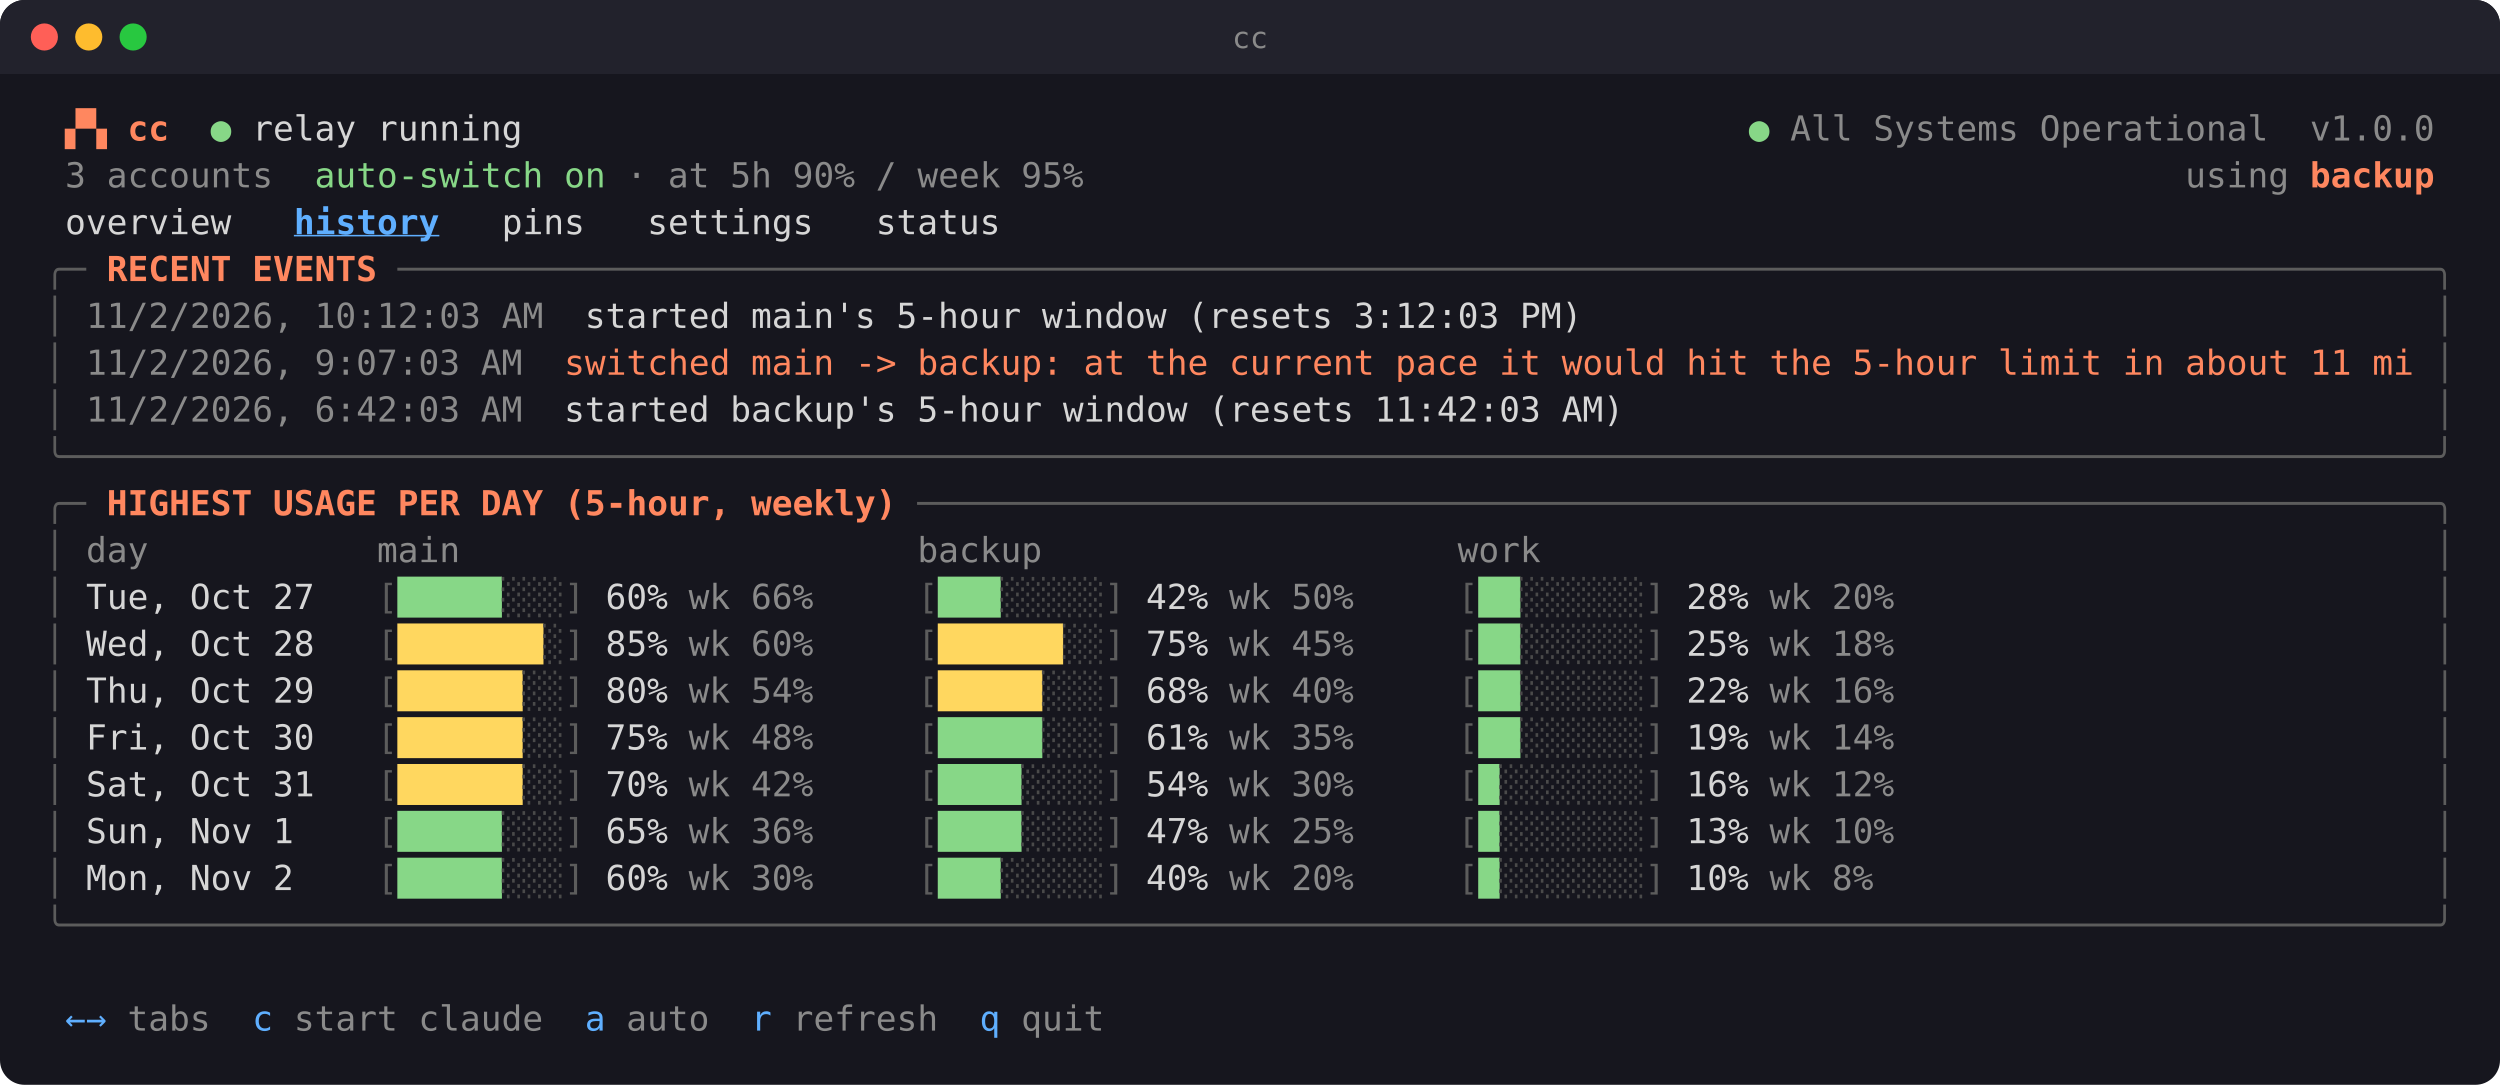
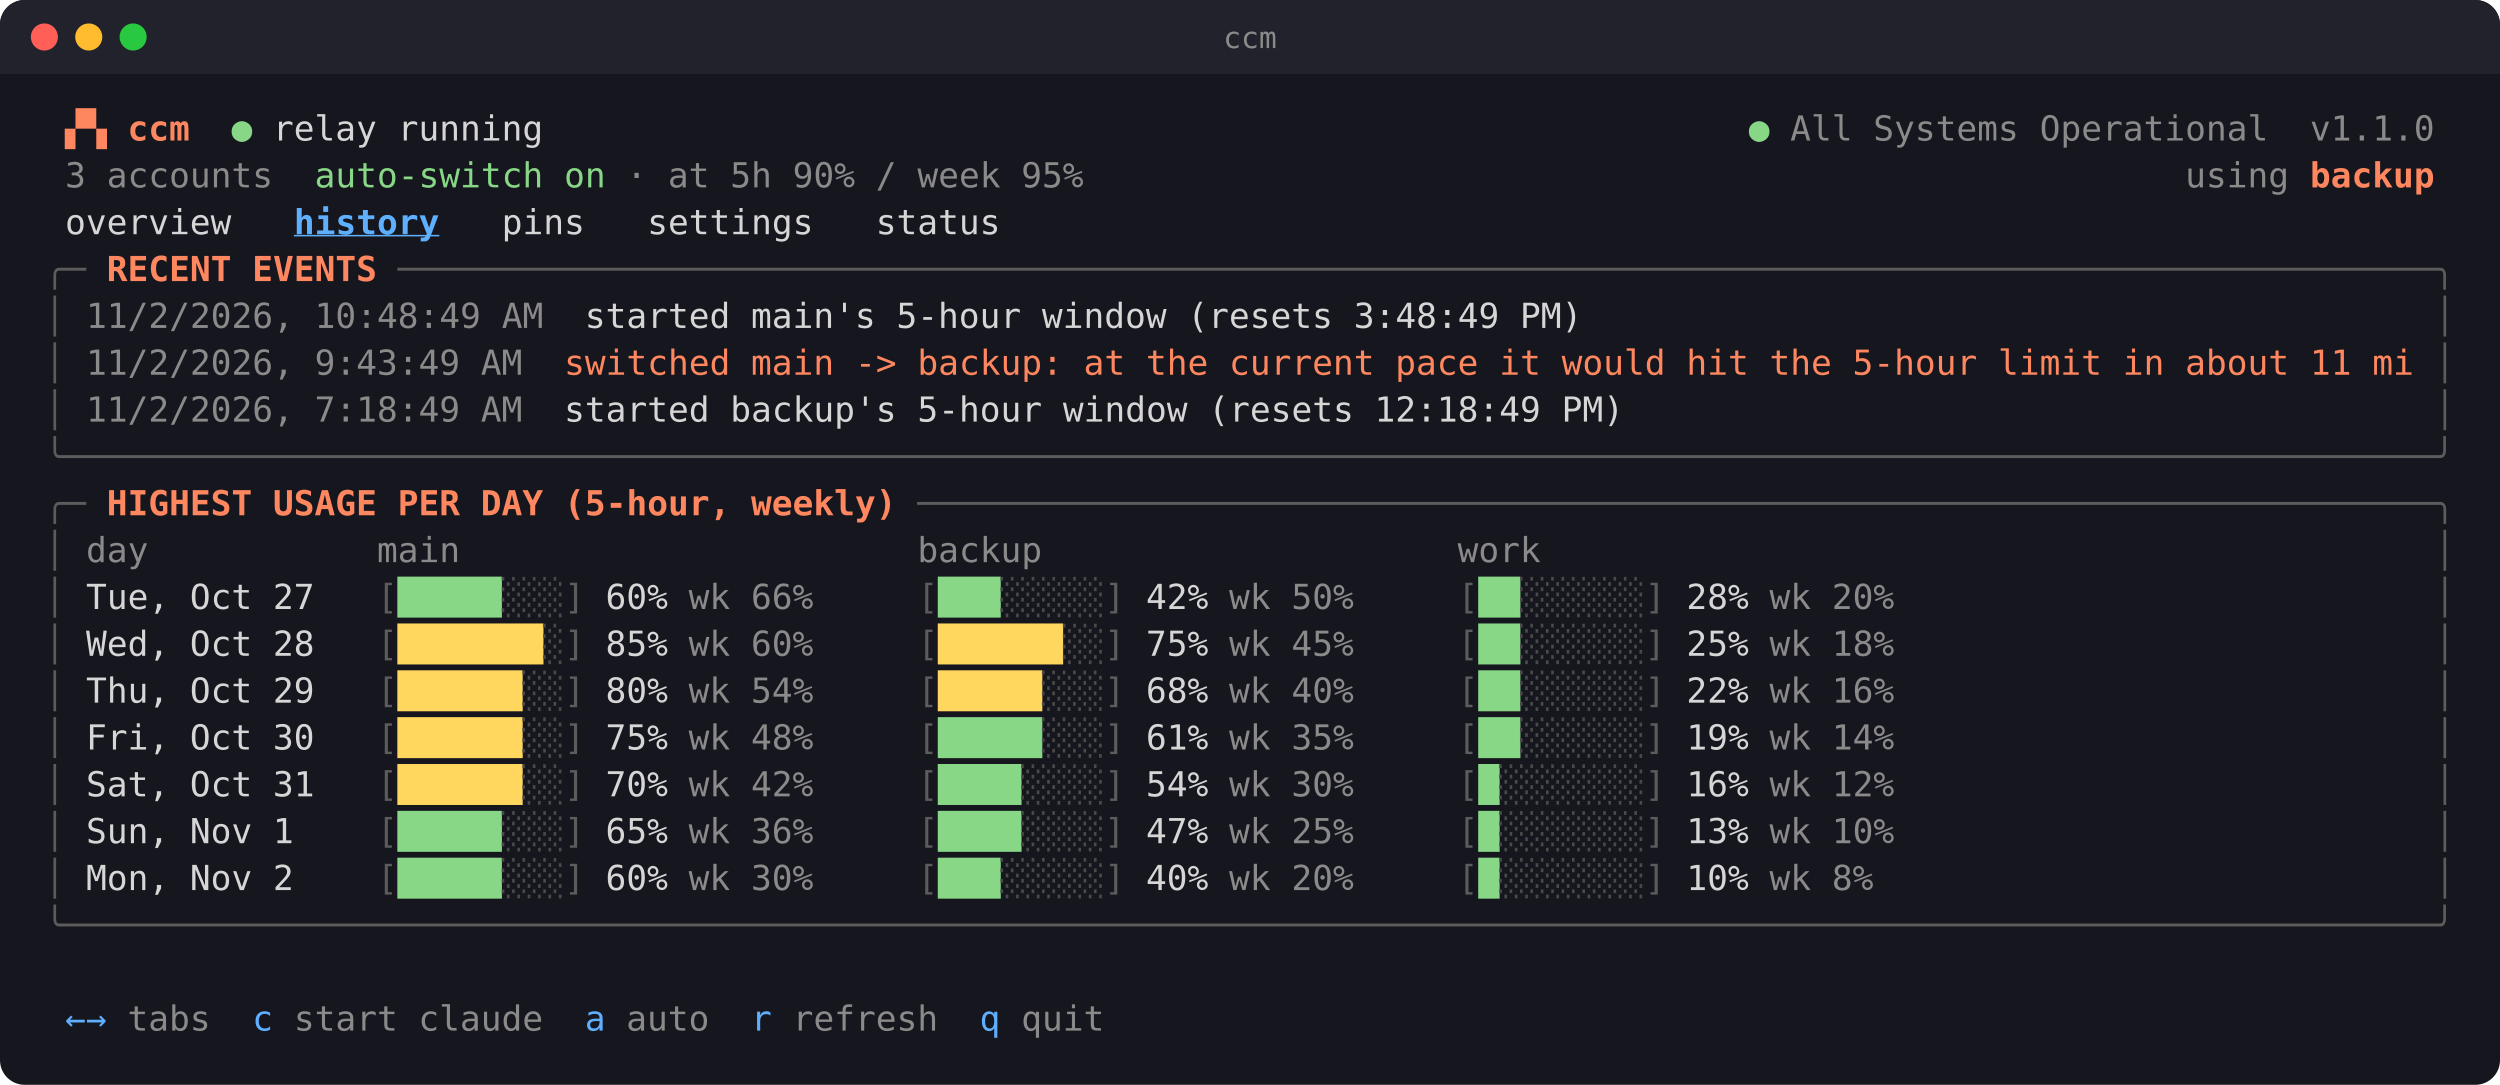
<svg xmlns="http://www.w3.org/2000/svg" width="1014" height="440" viewBox="0 0 1014 440" font-family="'Cascadia Mono','Cascadia Code',Consolas,'DejaVu Sans Mono',monospace" font-size="14">
  <rect width="1014" height="440" rx="10" fill="#16161e" />
  <rect width="1014" height="30" rx="10" fill="#22222c" />
  <rect y="20" width="1014" height="10" fill="#22222c" />
  <circle cx="18" cy="15" r="5.5" fill="#ff5f57" />
  <circle cx="36" cy="15" r="5.5" fill="#febc2e" />
  <circle cx="54" cy="15" r="5.5" fill="#28c840" />
-   <text x="507" y="19.5" fill="#8a8a8a" font-size="12" text-anchor="middle">cc</text>
+   <text x="507" y="19.5" fill="#8a8a8a" font-size="12" text-anchor="middle">ccm</text>
  <text x="26.4" y="57" fill="#ff875f" font-weight="bold" xml:space="preserve" textLength="16.9" lengthAdjust="spacingAndGlyphs">▞▚</text>
-   <text x="51.7" y="57" fill="#ff875f" font-weight="bold" xml:space="preserve" textLength="16.9" lengthAdjust="spacingAndGlyphs">cc</text>
-   <text x="85.4" y="57" fill="#87d787" xml:space="preserve" textLength="8.4" lengthAdjust="spacingAndGlyphs">●</text>
-   <text x="102.3" y="57" fill="#d6d6d6" xml:space="preserve" textLength="42.1" lengthAdjust="spacingAndGlyphs">relay</text>
-   <text x="152.9" y="57" fill="#d6d6d6" xml:space="preserve" textLength="59.0" lengthAdjust="spacingAndGlyphs">running</text>
+   <text x="51.7" y="57" fill="#ff875f" font-weight="bold" xml:space="preserve" textLength="25.3" lengthAdjust="spacingAndGlyphs">ccm</text>
+   <text x="93.9" y="57" fill="#87d787" xml:space="preserve" textLength="8.4" lengthAdjust="spacingAndGlyphs">●</text>
+   <text x="110.7" y="57" fill="#d6d6d6" xml:space="preserve" textLength="42.1" lengthAdjust="spacingAndGlyphs">relay</text>
+   <text x="161.3" y="57" fill="#d6d6d6" xml:space="preserve" textLength="59.0" lengthAdjust="spacingAndGlyphs">running</text>
  <text x="709.3" y="57" fill="#87d787" xml:space="preserve" textLength="8.4" lengthAdjust="spacingAndGlyphs">●</text>
  <text x="726.1" y="57" fill="#8a8a8a" xml:space="preserve" textLength="25.3" lengthAdjust="spacingAndGlyphs">All</text>
  <text x="759.8" y="57" fill="#8a8a8a" xml:space="preserve" textLength="59.0" lengthAdjust="spacingAndGlyphs">Systems</text>
  <text x="827.3" y="57" fill="#8a8a8a" xml:space="preserve" textLength="92.7" lengthAdjust="spacingAndGlyphs">Operational</text>
-   <text x="936.9" y="57" fill="#8a8a8a" xml:space="preserve" textLength="50.6" lengthAdjust="spacingAndGlyphs">v1.0.0</text>
+   <text x="936.9" y="57" fill="#8a8a8a" xml:space="preserve" textLength="50.6" lengthAdjust="spacingAndGlyphs">v1.1.0</text>
  <text x="26.4" y="76" fill="#8a8a8a" xml:space="preserve" textLength="8.4" lengthAdjust="spacingAndGlyphs">3</text>
  <text x="43.3" y="76" fill="#8a8a8a" xml:space="preserve" textLength="67.4" lengthAdjust="spacingAndGlyphs">accounts</text>
  <text x="127.6" y="76" fill="#87d787" xml:space="preserve" textLength="92.7" lengthAdjust="spacingAndGlyphs">auto-switch</text>
  <text x="228.8" y="76" fill="#87d787" xml:space="preserve" textLength="16.9" lengthAdjust="spacingAndGlyphs">on</text>
  <text x="254.0" y="76" fill="#8a8a8a" xml:space="preserve" textLength="8.4" lengthAdjust="spacingAndGlyphs">·</text>
  <text x="270.9" y="76" fill="#8a8a8a" xml:space="preserve" textLength="16.9" lengthAdjust="spacingAndGlyphs">at</text>
  <text x="296.2" y="76" fill="#8a8a8a" xml:space="preserve" textLength="16.9" lengthAdjust="spacingAndGlyphs">5h</text>
  <text x="321.5" y="76" fill="#8a8a8a" xml:space="preserve" textLength="25.3" lengthAdjust="spacingAndGlyphs">90%</text>
  <text x="355.2" y="76" fill="#8a8a8a" xml:space="preserve" textLength="8.4" lengthAdjust="spacingAndGlyphs">/</text>
  <text x="372.1" y="76" fill="#8a8a8a" xml:space="preserve" textLength="33.7" lengthAdjust="spacingAndGlyphs">week</text>
  <text x="414.2" y="76" fill="#8a8a8a" xml:space="preserve" textLength="25.3" lengthAdjust="spacingAndGlyphs">95%</text>
  <text x="886.3" y="76" fill="#8a8a8a" xml:space="preserve" textLength="42.1" lengthAdjust="spacingAndGlyphs">using</text>
  <text x="936.9" y="76" fill="#ff875f" font-weight="bold" xml:space="preserve" textLength="50.6" lengthAdjust="spacingAndGlyphs">backup</text>
  <text x="26.4" y="95" fill="#d6d6d6" xml:space="preserve" textLength="67.4" lengthAdjust="spacingAndGlyphs">overview</text>
  <text x="119.2" y="95" fill="#5fafff" font-weight="bold" text-decoration="underline" xml:space="preserve" textLength="59.0" lengthAdjust="spacingAndGlyphs">history</text>
  <text x="203.5" y="95" fill="#d6d6d6" xml:space="preserve" textLength="33.7" lengthAdjust="spacingAndGlyphs">pins</text>
  <text x="262.5" y="95" fill="#d6d6d6" xml:space="preserve" textLength="67.4" lengthAdjust="spacingAndGlyphs">settings</text>
  <text x="355.2" y="95" fill="#d6d6d6" xml:space="preserve" textLength="50.6" lengthAdjust="spacingAndGlyphs">status</text>
  <text x="18.0" y="114" fill="#5c5c5c" xml:space="preserve" textLength="16.9" lengthAdjust="spacingAndGlyphs">╭─</text>
  <text x="43.3" y="114" fill="#ff875f" font-weight="bold" xml:space="preserve" textLength="50.6" lengthAdjust="spacingAndGlyphs">RECENT</text>
  <text x="102.3" y="114" fill="#ff875f" font-weight="bold" xml:space="preserve" textLength="50.6" lengthAdjust="spacingAndGlyphs">EVENTS</text>
  <text x="161.3" y="114" fill="#5c5c5c" xml:space="preserve" textLength="834.6" lengthAdjust="spacingAndGlyphs">──────────────────────────────────────────────────────────────────────────────────────────────────╮</text>
  <text x="18.0" y="133" fill="#5c5c5c" xml:space="preserve" textLength="8.4" lengthAdjust="spacingAndGlyphs">│</text>
  <text x="34.9" y="133" fill="#8a8a8a" xml:space="preserve" textLength="84.3" lengthAdjust="spacingAndGlyphs">11/2/2026,</text>
-   <text x="127.6" y="133" fill="#8a8a8a" xml:space="preserve" textLength="67.4" lengthAdjust="spacingAndGlyphs">10:12:03</text>
+   <text x="127.6" y="133" fill="#8a8a8a" xml:space="preserve" textLength="67.4" lengthAdjust="spacingAndGlyphs">10:48:49</text>
  <text x="203.5" y="133" fill="#8a8a8a" xml:space="preserve" textLength="16.9" lengthAdjust="spacingAndGlyphs">AM</text>
  <text x="237.2" y="133" fill="#d6d6d6" xml:space="preserve" textLength="59.0" lengthAdjust="spacingAndGlyphs">started</text>
  <text x="304.6" y="133" fill="#d6d6d6" xml:space="preserve" textLength="50.6" lengthAdjust="spacingAndGlyphs">main's</text>
  <text x="363.6" y="133" fill="#d6d6d6" xml:space="preserve" textLength="50.6" lengthAdjust="spacingAndGlyphs">5-hour</text>
  <text x="422.6" y="133" fill="#d6d6d6" xml:space="preserve" textLength="50.6" lengthAdjust="spacingAndGlyphs">window</text>
  <text x="481.6" y="133" fill="#d6d6d6" xml:space="preserve" textLength="59.0" lengthAdjust="spacingAndGlyphs">(resets</text>
-   <text x="549.1" y="133" fill="#d6d6d6" xml:space="preserve" textLength="59.0" lengthAdjust="spacingAndGlyphs">3:12:03</text>
+   <text x="549.1" y="133" fill="#d6d6d6" xml:space="preserve" textLength="59.0" lengthAdjust="spacingAndGlyphs">3:48:49</text>
  <text x="616.5" y="133" fill="#d6d6d6" xml:space="preserve" textLength="25.3" lengthAdjust="spacingAndGlyphs">PM)</text>
  <text x="987.4" y="133" fill="#5c5c5c" xml:space="preserve" textLength="8.4" lengthAdjust="spacingAndGlyphs">│</text>
  <text x="18.0" y="152" fill="#5c5c5c" xml:space="preserve" textLength="8.4" lengthAdjust="spacingAndGlyphs">│</text>
  <text x="34.9" y="152" fill="#8a8a8a" xml:space="preserve" textLength="84.3" lengthAdjust="spacingAndGlyphs">11/2/2026,</text>
-   <text x="127.6" y="152" fill="#8a8a8a" xml:space="preserve" textLength="59.0" lengthAdjust="spacingAndGlyphs">9:07:03</text>
+   <text x="127.6" y="152" fill="#8a8a8a" xml:space="preserve" textLength="59.0" lengthAdjust="spacingAndGlyphs">9:43:49</text>
  <text x="195.0" y="152" fill="#8a8a8a" xml:space="preserve" textLength="16.9" lengthAdjust="spacingAndGlyphs">AM</text>
  <text x="228.8" y="152" fill="#ff875f" xml:space="preserve" textLength="67.4" lengthAdjust="spacingAndGlyphs">switched</text>
  <text x="304.6" y="152" fill="#ff875f" xml:space="preserve" textLength="33.7" lengthAdjust="spacingAndGlyphs">main</text>
  <text x="346.8" y="152" fill="#ff875f" xml:space="preserve" textLength="16.9" lengthAdjust="spacingAndGlyphs">-&gt;</text>
  <text x="372.1" y="152" fill="#ff875f" xml:space="preserve" textLength="59.0" lengthAdjust="spacingAndGlyphs">backup:</text>
  <text x="439.5" y="152" fill="#ff875f" xml:space="preserve" textLength="16.9" lengthAdjust="spacingAndGlyphs">at</text>
  <text x="464.8" y="152" fill="#ff875f" xml:space="preserve" textLength="25.3" lengthAdjust="spacingAndGlyphs">the</text>
  <text x="498.5" y="152" fill="#ff875f" xml:space="preserve" textLength="59.0" lengthAdjust="spacingAndGlyphs">current</text>
  <text x="565.9" y="152" fill="#ff875f" xml:space="preserve" textLength="33.7" lengthAdjust="spacingAndGlyphs">pace</text>
  <text x="608.1" y="152" fill="#ff875f" xml:space="preserve" textLength="16.9" lengthAdjust="spacingAndGlyphs">it</text>
  <text x="633.4" y="152" fill="#ff875f" xml:space="preserve" textLength="42.1" lengthAdjust="spacingAndGlyphs">would</text>
  <text x="684.0" y="152" fill="#ff875f" xml:space="preserve" textLength="25.3" lengthAdjust="spacingAndGlyphs">hit</text>
  <text x="717.7" y="152" fill="#ff875f" xml:space="preserve" textLength="25.3" lengthAdjust="spacingAndGlyphs">the</text>
  <text x="751.4" y="152" fill="#ff875f" xml:space="preserve" textLength="50.6" lengthAdjust="spacingAndGlyphs">5-hour</text>
  <text x="810.4" y="152" fill="#ff875f" xml:space="preserve" textLength="42.1" lengthAdjust="spacingAndGlyphs">limit</text>
  <text x="861.0" y="152" fill="#ff875f" xml:space="preserve" textLength="16.9" lengthAdjust="spacingAndGlyphs">in</text>
  <text x="886.3" y="152" fill="#ff875f" xml:space="preserve" textLength="42.1" lengthAdjust="spacingAndGlyphs">about</text>
  <text x="936.9" y="152" fill="#ff875f" xml:space="preserve" textLength="16.9" lengthAdjust="spacingAndGlyphs">11</text>
  <text x="962.2" y="152" fill="#ff875f" xml:space="preserve" textLength="16.9" lengthAdjust="spacingAndGlyphs">mi</text>
  <text x="987.4" y="152" fill="#5c5c5c" xml:space="preserve" textLength="8.4" lengthAdjust="spacingAndGlyphs">│</text>
  <text x="18.0" y="171" fill="#5c5c5c" xml:space="preserve" textLength="8.4" lengthAdjust="spacingAndGlyphs">│</text>
  <text x="34.9" y="171" fill="#8a8a8a" xml:space="preserve" textLength="84.3" lengthAdjust="spacingAndGlyphs">11/2/2026,</text>
-   <text x="127.6" y="171" fill="#8a8a8a" xml:space="preserve" textLength="59.0" lengthAdjust="spacingAndGlyphs">6:42:03</text>
+   <text x="127.6" y="171" fill="#8a8a8a" xml:space="preserve" textLength="59.0" lengthAdjust="spacingAndGlyphs">7:18:49</text>
  <text x="195.0" y="171" fill="#8a8a8a" xml:space="preserve" textLength="16.9" lengthAdjust="spacingAndGlyphs">AM</text>
  <text x="228.8" y="171" fill="#d6d6d6" xml:space="preserve" textLength="59.0" lengthAdjust="spacingAndGlyphs">started</text>
  <text x="296.2" y="171" fill="#d6d6d6" xml:space="preserve" textLength="67.4" lengthAdjust="spacingAndGlyphs">backup's</text>
  <text x="372.1" y="171" fill="#d6d6d6" xml:space="preserve" textLength="50.6" lengthAdjust="spacingAndGlyphs">5-hour</text>
  <text x="431.1" y="171" fill="#d6d6d6" xml:space="preserve" textLength="50.6" lengthAdjust="spacingAndGlyphs">window</text>
  <text x="490.1" y="171" fill="#d6d6d6" xml:space="preserve" textLength="59.0" lengthAdjust="spacingAndGlyphs">(resets</text>
-   <text x="557.5" y="171" fill="#d6d6d6" xml:space="preserve" textLength="67.4" lengthAdjust="spacingAndGlyphs">11:42:03</text>
-   <text x="633.4" y="171" fill="#d6d6d6" xml:space="preserve" textLength="25.3" lengthAdjust="spacingAndGlyphs">AM)</text>
+   <text x="557.5" y="171" fill="#d6d6d6" xml:space="preserve" textLength="67.4" lengthAdjust="spacingAndGlyphs">12:18:49</text>
+   <text x="633.4" y="171" fill="#d6d6d6" xml:space="preserve" textLength="25.3" lengthAdjust="spacingAndGlyphs">PM)</text>
  <text x="987.4" y="171" fill="#5c5c5c" xml:space="preserve" textLength="8.4" lengthAdjust="spacingAndGlyphs">│</text>
  <text x="18.0" y="190" fill="#5c5c5c" xml:space="preserve" textLength="977.9" lengthAdjust="spacingAndGlyphs">╰──────────────────────────────────────────────────────────────────────────────────────────────────────────────────╯</text>
  <text x="18.0" y="209" fill="#5c5c5c" xml:space="preserve" textLength="16.9" lengthAdjust="spacingAndGlyphs">╭─</text>
  <text x="43.3" y="209" fill="#ff875f" font-weight="bold" xml:space="preserve" textLength="59.0" lengthAdjust="spacingAndGlyphs">HIGHEST</text>
  <text x="110.7" y="209" fill="#ff875f" font-weight="bold" xml:space="preserve" textLength="42.1" lengthAdjust="spacingAndGlyphs">USAGE</text>
  <text x="161.3" y="209" fill="#ff875f" font-weight="bold" xml:space="preserve" textLength="25.3" lengthAdjust="spacingAndGlyphs">PER</text>
  <text x="195.0" y="209" fill="#ff875f" font-weight="bold" xml:space="preserve" textLength="25.3" lengthAdjust="spacingAndGlyphs">DAY</text>
  <text x="228.8" y="209" fill="#ff875f" font-weight="bold" xml:space="preserve" textLength="67.4" lengthAdjust="spacingAndGlyphs">(5-hour,</text>
  <text x="304.6" y="209" fill="#ff875f" font-weight="bold" xml:space="preserve" textLength="59.0" lengthAdjust="spacingAndGlyphs">weekly)</text>
  <text x="372.1" y="209" fill="#5c5c5c" xml:space="preserve" textLength="623.8" lengthAdjust="spacingAndGlyphs">─────────────────────────────────────────────────────────────────────────╮</text>
  <text x="18.0" y="228" fill="#5c5c5c" xml:space="preserve" textLength="8.4" lengthAdjust="spacingAndGlyphs">│</text>
  <text x="34.9" y="228" fill="#8a8a8a" xml:space="preserve" textLength="25.3" lengthAdjust="spacingAndGlyphs">day</text>
  <text x="152.9" y="228" fill="#8a8a8a" xml:space="preserve" textLength="33.7" lengthAdjust="spacingAndGlyphs">main</text>
  <text x="372.1" y="228" fill="#8a8a8a" xml:space="preserve" textLength="50.6" lengthAdjust="spacingAndGlyphs">backup</text>
  <text x="591.2" y="228" fill="#8a8a8a" xml:space="preserve" textLength="33.7" lengthAdjust="spacingAndGlyphs">work</text>
  <text x="987.4" y="228" fill="#5c5c5c" xml:space="preserve" textLength="8.4" lengthAdjust="spacingAndGlyphs">│</text>
  <text x="18.0" y="247" fill="#5c5c5c" xml:space="preserve" textLength="8.4" lengthAdjust="spacingAndGlyphs">│</text>
  <text x="34.9" y="247" fill="#d6d6d6" xml:space="preserve" textLength="33.7" lengthAdjust="spacingAndGlyphs">Tue,</text>
  <text x="77.0" y="247" fill="#d6d6d6" xml:space="preserve" textLength="25.3" lengthAdjust="spacingAndGlyphs">Oct</text>
  <text x="110.7" y="247" fill="#d6d6d6" xml:space="preserve" textLength="16.9" lengthAdjust="spacingAndGlyphs">27</text>
  <text x="152.9" y="247" fill="#5c5c5c" xml:space="preserve" textLength="8.4" lengthAdjust="spacingAndGlyphs">[</text>
  <text x="161.3" y="247" fill="#87d787" xml:space="preserve" textLength="42.1" lengthAdjust="spacingAndGlyphs">█████</text>
  <text x="203.5" y="247" fill="#4a4a4a" xml:space="preserve" textLength="25.3" lengthAdjust="spacingAndGlyphs">░░░</text>
  <text x="228.8" y="247" fill="#5c5c5c" xml:space="preserve" textLength="8.4" lengthAdjust="spacingAndGlyphs">]</text>
  <text x="245.6" y="247" fill="#d6d6d6" xml:space="preserve" textLength="25.3" lengthAdjust="spacingAndGlyphs">60%</text>
  <text x="279.3" y="247" fill="#8a8a8a" xml:space="preserve" textLength="16.9" lengthAdjust="spacingAndGlyphs">wk</text>
  <text x="304.6" y="247" fill="#8a8a8a" xml:space="preserve" textLength="25.3" lengthAdjust="spacingAndGlyphs">66%</text>
  <text x="372.1" y="247" fill="#5c5c5c" xml:space="preserve" textLength="8.4" lengthAdjust="spacingAndGlyphs">[</text>
  <text x="380.5" y="247" fill="#87d787" xml:space="preserve" textLength="25.3" lengthAdjust="spacingAndGlyphs">███</text>
  <text x="405.8" y="247" fill="#4a4a4a" xml:space="preserve" textLength="42.1" lengthAdjust="spacingAndGlyphs">░░░░░</text>
  <text x="447.9" y="247" fill="#5c5c5c" xml:space="preserve" textLength="8.4" lengthAdjust="spacingAndGlyphs">]</text>
  <text x="464.8" y="247" fill="#d6d6d6" xml:space="preserve" textLength="25.3" lengthAdjust="spacingAndGlyphs">42%</text>
  <text x="498.5" y="247" fill="#8a8a8a" xml:space="preserve" textLength="16.9" lengthAdjust="spacingAndGlyphs">wk</text>
  <text x="523.8" y="247" fill="#8a8a8a" xml:space="preserve" textLength="25.3" lengthAdjust="spacingAndGlyphs">50%</text>
  <text x="591.2" y="247" fill="#5c5c5c" xml:space="preserve" textLength="8.4" lengthAdjust="spacingAndGlyphs">[</text>
  <text x="599.7" y="247" fill="#87d787" xml:space="preserve" textLength="16.9" lengthAdjust="spacingAndGlyphs">██</text>
  <text x="616.5" y="247" fill="#4a4a4a" xml:space="preserve" textLength="50.6" lengthAdjust="spacingAndGlyphs">░░░░░░</text>
  <text x="667.1" y="247" fill="#5c5c5c" xml:space="preserve" textLength="8.4" lengthAdjust="spacingAndGlyphs">]</text>
  <text x="684.0" y="247" fill="#d6d6d6" xml:space="preserve" textLength="25.3" lengthAdjust="spacingAndGlyphs">28%</text>
  <text x="717.7" y="247" fill="#8a8a8a" xml:space="preserve" textLength="16.9" lengthAdjust="spacingAndGlyphs">wk</text>
  <text x="743.0" y="247" fill="#8a8a8a" xml:space="preserve" textLength="25.3" lengthAdjust="spacingAndGlyphs">20%</text>
  <text x="987.4" y="247" fill="#5c5c5c" xml:space="preserve" textLength="8.4" lengthAdjust="spacingAndGlyphs">│</text>
  <text x="18.0" y="266" fill="#5c5c5c" xml:space="preserve" textLength="8.4" lengthAdjust="spacingAndGlyphs">│</text>
  <text x="34.9" y="266" fill="#d6d6d6" xml:space="preserve" textLength="33.7" lengthAdjust="spacingAndGlyphs">Wed,</text>
  <text x="77.0" y="266" fill="#d6d6d6" xml:space="preserve" textLength="25.3" lengthAdjust="spacingAndGlyphs">Oct</text>
  <text x="110.7" y="266" fill="#d6d6d6" xml:space="preserve" textLength="16.9" lengthAdjust="spacingAndGlyphs">28</text>
  <text x="152.9" y="266" fill="#5c5c5c" xml:space="preserve" textLength="8.4" lengthAdjust="spacingAndGlyphs">[</text>
  <text x="161.3" y="266" fill="#ffd75f" xml:space="preserve" textLength="59.0" lengthAdjust="spacingAndGlyphs">███████</text>
  <text x="220.3" y="266" fill="#4a4a4a" xml:space="preserve" textLength="8.4" lengthAdjust="spacingAndGlyphs">░</text>
  <text x="228.8" y="266" fill="#5c5c5c" xml:space="preserve" textLength="8.4" lengthAdjust="spacingAndGlyphs">]</text>
  <text x="245.6" y="266" fill="#d6d6d6" xml:space="preserve" textLength="25.3" lengthAdjust="spacingAndGlyphs">85%</text>
  <text x="279.3" y="266" fill="#8a8a8a" xml:space="preserve" textLength="16.9" lengthAdjust="spacingAndGlyphs">wk</text>
  <text x="304.6" y="266" fill="#8a8a8a" xml:space="preserve" textLength="25.3" lengthAdjust="spacingAndGlyphs">60%</text>
  <text x="372.1" y="266" fill="#5c5c5c" xml:space="preserve" textLength="8.4" lengthAdjust="spacingAndGlyphs">[</text>
  <text x="380.5" y="266" fill="#ffd75f" xml:space="preserve" textLength="50.6" lengthAdjust="spacingAndGlyphs">██████</text>
  <text x="431.1" y="266" fill="#4a4a4a" xml:space="preserve" textLength="16.9" lengthAdjust="spacingAndGlyphs">░░</text>
  <text x="447.9" y="266" fill="#5c5c5c" xml:space="preserve" textLength="8.4" lengthAdjust="spacingAndGlyphs">]</text>
  <text x="464.8" y="266" fill="#d6d6d6" xml:space="preserve" textLength="25.3" lengthAdjust="spacingAndGlyphs">75%</text>
  <text x="498.5" y="266" fill="#8a8a8a" xml:space="preserve" textLength="16.9" lengthAdjust="spacingAndGlyphs">wk</text>
  <text x="523.8" y="266" fill="#8a8a8a" xml:space="preserve" textLength="25.3" lengthAdjust="spacingAndGlyphs">45%</text>
  <text x="591.2" y="266" fill="#5c5c5c" xml:space="preserve" textLength="8.4" lengthAdjust="spacingAndGlyphs">[</text>
  <text x="599.7" y="266" fill="#87d787" xml:space="preserve" textLength="16.9" lengthAdjust="spacingAndGlyphs">██</text>
  <text x="616.5" y="266" fill="#4a4a4a" xml:space="preserve" textLength="50.6" lengthAdjust="spacingAndGlyphs">░░░░░░</text>
  <text x="667.1" y="266" fill="#5c5c5c" xml:space="preserve" textLength="8.4" lengthAdjust="spacingAndGlyphs">]</text>
  <text x="684.0" y="266" fill="#d6d6d6" xml:space="preserve" textLength="25.3" lengthAdjust="spacingAndGlyphs">25%</text>
  <text x="717.7" y="266" fill="#8a8a8a" xml:space="preserve" textLength="16.9" lengthAdjust="spacingAndGlyphs">wk</text>
  <text x="743.0" y="266" fill="#8a8a8a" xml:space="preserve" textLength="25.3" lengthAdjust="spacingAndGlyphs">18%</text>
  <text x="987.4" y="266" fill="#5c5c5c" xml:space="preserve" textLength="8.4" lengthAdjust="spacingAndGlyphs">│</text>
  <text x="18.0" y="285" fill="#5c5c5c" xml:space="preserve" textLength="8.4" lengthAdjust="spacingAndGlyphs">│</text>
  <text x="34.9" y="285" fill="#d6d6d6" xml:space="preserve" textLength="33.7" lengthAdjust="spacingAndGlyphs">Thu,</text>
  <text x="77.0" y="285" fill="#d6d6d6" xml:space="preserve" textLength="25.3" lengthAdjust="spacingAndGlyphs">Oct</text>
  <text x="110.7" y="285" fill="#d6d6d6" xml:space="preserve" textLength="16.9" lengthAdjust="spacingAndGlyphs">29</text>
  <text x="152.9" y="285" fill="#5c5c5c" xml:space="preserve" textLength="8.4" lengthAdjust="spacingAndGlyphs">[</text>
  <text x="161.3" y="285" fill="#ffd75f" xml:space="preserve" textLength="50.6" lengthAdjust="spacingAndGlyphs">██████</text>
  <text x="211.9" y="285" fill="#4a4a4a" xml:space="preserve" textLength="16.9" lengthAdjust="spacingAndGlyphs">░░</text>
  <text x="228.8" y="285" fill="#5c5c5c" xml:space="preserve" textLength="8.4" lengthAdjust="spacingAndGlyphs">]</text>
  <text x="245.6" y="285" fill="#d6d6d6" xml:space="preserve" textLength="25.3" lengthAdjust="spacingAndGlyphs">80%</text>
  <text x="279.3" y="285" fill="#8a8a8a" xml:space="preserve" textLength="16.9" lengthAdjust="spacingAndGlyphs">wk</text>
  <text x="304.6" y="285" fill="#8a8a8a" xml:space="preserve" textLength="25.3" lengthAdjust="spacingAndGlyphs">54%</text>
  <text x="372.1" y="285" fill="#5c5c5c" xml:space="preserve" textLength="8.4" lengthAdjust="spacingAndGlyphs">[</text>
  <text x="380.5" y="285" fill="#ffd75f" xml:space="preserve" textLength="42.1" lengthAdjust="spacingAndGlyphs">█████</text>
  <text x="422.6" y="285" fill="#4a4a4a" xml:space="preserve" textLength="25.3" lengthAdjust="spacingAndGlyphs">░░░</text>
  <text x="447.9" y="285" fill="#5c5c5c" xml:space="preserve" textLength="8.4" lengthAdjust="spacingAndGlyphs">]</text>
  <text x="464.8" y="285" fill="#d6d6d6" xml:space="preserve" textLength="25.3" lengthAdjust="spacingAndGlyphs">68%</text>
  <text x="498.5" y="285" fill="#8a8a8a" xml:space="preserve" textLength="16.9" lengthAdjust="spacingAndGlyphs">wk</text>
  <text x="523.8" y="285" fill="#8a8a8a" xml:space="preserve" textLength="25.3" lengthAdjust="spacingAndGlyphs">40%</text>
  <text x="591.2" y="285" fill="#5c5c5c" xml:space="preserve" textLength="8.4" lengthAdjust="spacingAndGlyphs">[</text>
  <text x="599.7" y="285" fill="#87d787" xml:space="preserve" textLength="16.9" lengthAdjust="spacingAndGlyphs">██</text>
  <text x="616.5" y="285" fill="#4a4a4a" xml:space="preserve" textLength="50.6" lengthAdjust="spacingAndGlyphs">░░░░░░</text>
  <text x="667.1" y="285" fill="#5c5c5c" xml:space="preserve" textLength="8.4" lengthAdjust="spacingAndGlyphs">]</text>
  <text x="684.0" y="285" fill="#d6d6d6" xml:space="preserve" textLength="25.3" lengthAdjust="spacingAndGlyphs">22%</text>
  <text x="717.7" y="285" fill="#8a8a8a" xml:space="preserve" textLength="16.9" lengthAdjust="spacingAndGlyphs">wk</text>
  <text x="743.0" y="285" fill="#8a8a8a" xml:space="preserve" textLength="25.3" lengthAdjust="spacingAndGlyphs">16%</text>
  <text x="987.4" y="285" fill="#5c5c5c" xml:space="preserve" textLength="8.4" lengthAdjust="spacingAndGlyphs">│</text>
  <text x="18.0" y="304" fill="#5c5c5c" xml:space="preserve" textLength="8.4" lengthAdjust="spacingAndGlyphs">│</text>
  <text x="34.9" y="304" fill="#d6d6d6" xml:space="preserve" textLength="33.7" lengthAdjust="spacingAndGlyphs">Fri,</text>
  <text x="77.0" y="304" fill="#d6d6d6" xml:space="preserve" textLength="25.3" lengthAdjust="spacingAndGlyphs">Oct</text>
  <text x="110.7" y="304" fill="#d6d6d6" xml:space="preserve" textLength="16.9" lengthAdjust="spacingAndGlyphs">30</text>
  <text x="152.9" y="304" fill="#5c5c5c" xml:space="preserve" textLength="8.4" lengthAdjust="spacingAndGlyphs">[</text>
  <text x="161.3" y="304" fill="#ffd75f" xml:space="preserve" textLength="50.6" lengthAdjust="spacingAndGlyphs">██████</text>
  <text x="211.9" y="304" fill="#4a4a4a" xml:space="preserve" textLength="16.9" lengthAdjust="spacingAndGlyphs">░░</text>
  <text x="228.8" y="304" fill="#5c5c5c" xml:space="preserve" textLength="8.4" lengthAdjust="spacingAndGlyphs">]</text>
  <text x="245.6" y="304" fill="#d6d6d6" xml:space="preserve" textLength="25.3" lengthAdjust="spacingAndGlyphs">75%</text>
  <text x="279.3" y="304" fill="#8a8a8a" xml:space="preserve" textLength="16.9" lengthAdjust="spacingAndGlyphs">wk</text>
  <text x="304.6" y="304" fill="#8a8a8a" xml:space="preserve" textLength="25.3" lengthAdjust="spacingAndGlyphs">48%</text>
  <text x="372.1" y="304" fill="#5c5c5c" xml:space="preserve" textLength="8.4" lengthAdjust="spacingAndGlyphs">[</text>
  <text x="380.5" y="304" fill="#87d787" xml:space="preserve" textLength="42.1" lengthAdjust="spacingAndGlyphs">█████</text>
  <text x="422.6" y="304" fill="#4a4a4a" xml:space="preserve" textLength="25.3" lengthAdjust="spacingAndGlyphs">░░░</text>
  <text x="447.9" y="304" fill="#5c5c5c" xml:space="preserve" textLength="8.4" lengthAdjust="spacingAndGlyphs">]</text>
  <text x="464.8" y="304" fill="#d6d6d6" xml:space="preserve" textLength="25.3" lengthAdjust="spacingAndGlyphs">61%</text>
  <text x="498.5" y="304" fill="#8a8a8a" xml:space="preserve" textLength="16.9" lengthAdjust="spacingAndGlyphs">wk</text>
  <text x="523.8" y="304" fill="#8a8a8a" xml:space="preserve" textLength="25.3" lengthAdjust="spacingAndGlyphs">35%</text>
  <text x="591.2" y="304" fill="#5c5c5c" xml:space="preserve" textLength="8.4" lengthAdjust="spacingAndGlyphs">[</text>
  <text x="599.7" y="304" fill="#87d787" xml:space="preserve" textLength="16.9" lengthAdjust="spacingAndGlyphs">██</text>
  <text x="616.5" y="304" fill="#4a4a4a" xml:space="preserve" textLength="50.6" lengthAdjust="spacingAndGlyphs">░░░░░░</text>
  <text x="667.1" y="304" fill="#5c5c5c" xml:space="preserve" textLength="8.4" lengthAdjust="spacingAndGlyphs">]</text>
  <text x="684.0" y="304" fill="#d6d6d6" xml:space="preserve" textLength="25.3" lengthAdjust="spacingAndGlyphs">19%</text>
  <text x="717.7" y="304" fill="#8a8a8a" xml:space="preserve" textLength="16.9" lengthAdjust="spacingAndGlyphs">wk</text>
  <text x="743.0" y="304" fill="#8a8a8a" xml:space="preserve" textLength="25.3" lengthAdjust="spacingAndGlyphs">14%</text>
  <text x="987.4" y="304" fill="#5c5c5c" xml:space="preserve" textLength="8.4" lengthAdjust="spacingAndGlyphs">│</text>
  <text x="18.0" y="323" fill="#5c5c5c" xml:space="preserve" textLength="8.4" lengthAdjust="spacingAndGlyphs">│</text>
  <text x="34.9" y="323" fill="#d6d6d6" xml:space="preserve" textLength="33.7" lengthAdjust="spacingAndGlyphs">Sat,</text>
  <text x="77.0" y="323" fill="#d6d6d6" xml:space="preserve" textLength="25.3" lengthAdjust="spacingAndGlyphs">Oct</text>
  <text x="110.7" y="323" fill="#d6d6d6" xml:space="preserve" textLength="16.9" lengthAdjust="spacingAndGlyphs">31</text>
  <text x="152.9" y="323" fill="#5c5c5c" xml:space="preserve" textLength="8.4" lengthAdjust="spacingAndGlyphs">[</text>
  <text x="161.3" y="323" fill="#ffd75f" xml:space="preserve" textLength="50.6" lengthAdjust="spacingAndGlyphs">██████</text>
  <text x="211.9" y="323" fill="#4a4a4a" xml:space="preserve" textLength="16.9" lengthAdjust="spacingAndGlyphs">░░</text>
  <text x="228.8" y="323" fill="#5c5c5c" xml:space="preserve" textLength="8.4" lengthAdjust="spacingAndGlyphs">]</text>
  <text x="245.6" y="323" fill="#d6d6d6" xml:space="preserve" textLength="25.3" lengthAdjust="spacingAndGlyphs">70%</text>
  <text x="279.3" y="323" fill="#8a8a8a" xml:space="preserve" textLength="16.9" lengthAdjust="spacingAndGlyphs">wk</text>
  <text x="304.6" y="323" fill="#8a8a8a" xml:space="preserve" textLength="25.3" lengthAdjust="spacingAndGlyphs">42%</text>
  <text x="372.1" y="323" fill="#5c5c5c" xml:space="preserve" textLength="8.4" lengthAdjust="spacingAndGlyphs">[</text>
  <text x="380.5" y="323" fill="#87d787" xml:space="preserve" textLength="33.7" lengthAdjust="spacingAndGlyphs">████</text>
  <text x="414.2" y="323" fill="#4a4a4a" xml:space="preserve" textLength="33.7" lengthAdjust="spacingAndGlyphs">░░░░</text>
  <text x="447.9" y="323" fill="#5c5c5c" xml:space="preserve" textLength="8.4" lengthAdjust="spacingAndGlyphs">]</text>
  <text x="464.8" y="323" fill="#d6d6d6" xml:space="preserve" textLength="25.3" lengthAdjust="spacingAndGlyphs">54%</text>
  <text x="498.5" y="323" fill="#8a8a8a" xml:space="preserve" textLength="16.9" lengthAdjust="spacingAndGlyphs">wk</text>
  <text x="523.8" y="323" fill="#8a8a8a" xml:space="preserve" textLength="25.3" lengthAdjust="spacingAndGlyphs">30%</text>
  <text x="591.2" y="323" fill="#5c5c5c" xml:space="preserve" textLength="8.4" lengthAdjust="spacingAndGlyphs">[</text>
  <text x="599.7" y="323" fill="#87d787" xml:space="preserve" textLength="8.4" lengthAdjust="spacingAndGlyphs">█</text>
  <text x="608.1" y="323" fill="#4a4a4a" xml:space="preserve" textLength="59.0" lengthAdjust="spacingAndGlyphs">░░░░░░░</text>
  <text x="667.1" y="323" fill="#5c5c5c" xml:space="preserve" textLength="8.4" lengthAdjust="spacingAndGlyphs">]</text>
  <text x="684.0" y="323" fill="#d6d6d6" xml:space="preserve" textLength="25.3" lengthAdjust="spacingAndGlyphs">16%</text>
  <text x="717.7" y="323" fill="#8a8a8a" xml:space="preserve" textLength="16.9" lengthAdjust="spacingAndGlyphs">wk</text>
  <text x="743.0" y="323" fill="#8a8a8a" xml:space="preserve" textLength="25.3" lengthAdjust="spacingAndGlyphs">12%</text>
  <text x="987.4" y="323" fill="#5c5c5c" xml:space="preserve" textLength="8.4" lengthAdjust="spacingAndGlyphs">│</text>
  <text x="18.0" y="342" fill="#5c5c5c" xml:space="preserve" textLength="8.4" lengthAdjust="spacingAndGlyphs">│</text>
  <text x="34.9" y="342" fill="#d6d6d6" xml:space="preserve" textLength="33.7" lengthAdjust="spacingAndGlyphs">Sun,</text>
  <text x="77.0" y="342" fill="#d6d6d6" xml:space="preserve" textLength="25.3" lengthAdjust="spacingAndGlyphs">Nov</text>
  <text x="110.7" y="342" fill="#d6d6d6" xml:space="preserve" textLength="8.4" lengthAdjust="spacingAndGlyphs">1</text>
  <text x="152.9" y="342" fill="#5c5c5c" xml:space="preserve" textLength="8.4" lengthAdjust="spacingAndGlyphs">[</text>
  <text x="161.3" y="342" fill="#87d787" xml:space="preserve" textLength="42.1" lengthAdjust="spacingAndGlyphs">█████</text>
  <text x="203.5" y="342" fill="#4a4a4a" xml:space="preserve" textLength="25.3" lengthAdjust="spacingAndGlyphs">░░░</text>
  <text x="228.8" y="342" fill="#5c5c5c" xml:space="preserve" textLength="8.4" lengthAdjust="spacingAndGlyphs">]</text>
  <text x="245.6" y="342" fill="#d6d6d6" xml:space="preserve" textLength="25.3" lengthAdjust="spacingAndGlyphs">65%</text>
  <text x="279.3" y="342" fill="#8a8a8a" xml:space="preserve" textLength="16.9" lengthAdjust="spacingAndGlyphs">wk</text>
  <text x="304.6" y="342" fill="#8a8a8a" xml:space="preserve" textLength="25.3" lengthAdjust="spacingAndGlyphs">36%</text>
  <text x="372.1" y="342" fill="#5c5c5c" xml:space="preserve" textLength="8.4" lengthAdjust="spacingAndGlyphs">[</text>
  <text x="380.5" y="342" fill="#87d787" xml:space="preserve" textLength="33.7" lengthAdjust="spacingAndGlyphs">████</text>
  <text x="414.2" y="342" fill="#4a4a4a" xml:space="preserve" textLength="33.7" lengthAdjust="spacingAndGlyphs">░░░░</text>
  <text x="447.9" y="342" fill="#5c5c5c" xml:space="preserve" textLength="8.4" lengthAdjust="spacingAndGlyphs">]</text>
  <text x="464.8" y="342" fill="#d6d6d6" xml:space="preserve" textLength="25.3" lengthAdjust="spacingAndGlyphs">47%</text>
  <text x="498.5" y="342" fill="#8a8a8a" xml:space="preserve" textLength="16.9" lengthAdjust="spacingAndGlyphs">wk</text>
  <text x="523.8" y="342" fill="#8a8a8a" xml:space="preserve" textLength="25.3" lengthAdjust="spacingAndGlyphs">25%</text>
  <text x="591.2" y="342" fill="#5c5c5c" xml:space="preserve" textLength="8.4" lengthAdjust="spacingAndGlyphs">[</text>
  <text x="599.7" y="342" fill="#87d787" xml:space="preserve" textLength="8.4" lengthAdjust="spacingAndGlyphs">█</text>
  <text x="608.1" y="342" fill="#4a4a4a" xml:space="preserve" textLength="59.0" lengthAdjust="spacingAndGlyphs">░░░░░░░</text>
  <text x="667.1" y="342" fill="#5c5c5c" xml:space="preserve" textLength="8.4" lengthAdjust="spacingAndGlyphs">]</text>
  <text x="684.0" y="342" fill="#d6d6d6" xml:space="preserve" textLength="25.3" lengthAdjust="spacingAndGlyphs">13%</text>
  <text x="717.7" y="342" fill="#8a8a8a" xml:space="preserve" textLength="16.9" lengthAdjust="spacingAndGlyphs">wk</text>
  <text x="743.0" y="342" fill="#8a8a8a" xml:space="preserve" textLength="25.3" lengthAdjust="spacingAndGlyphs">10%</text>
  <text x="987.4" y="342" fill="#5c5c5c" xml:space="preserve" textLength="8.4" lengthAdjust="spacingAndGlyphs">│</text>
  <text x="18.0" y="361" fill="#5c5c5c" xml:space="preserve" textLength="8.4" lengthAdjust="spacingAndGlyphs">│</text>
  <text x="34.9" y="361" fill="#d6d6d6" xml:space="preserve" textLength="33.7" lengthAdjust="spacingAndGlyphs">Mon,</text>
  <text x="77.0" y="361" fill="#d6d6d6" xml:space="preserve" textLength="25.3" lengthAdjust="spacingAndGlyphs">Nov</text>
  <text x="110.7" y="361" fill="#d6d6d6" xml:space="preserve" textLength="8.4" lengthAdjust="spacingAndGlyphs">2</text>
  <text x="152.9" y="361" fill="#5c5c5c" xml:space="preserve" textLength="8.4" lengthAdjust="spacingAndGlyphs">[</text>
  <text x="161.3" y="361" fill="#87d787" xml:space="preserve" textLength="42.1" lengthAdjust="spacingAndGlyphs">█████</text>
  <text x="203.5" y="361" fill="#4a4a4a" xml:space="preserve" textLength="25.3" lengthAdjust="spacingAndGlyphs">░░░</text>
  <text x="228.8" y="361" fill="#5c5c5c" xml:space="preserve" textLength="8.4" lengthAdjust="spacingAndGlyphs">]</text>
  <text x="245.6" y="361" fill="#d6d6d6" xml:space="preserve" textLength="25.3" lengthAdjust="spacingAndGlyphs">60%</text>
  <text x="279.3" y="361" fill="#8a8a8a" xml:space="preserve" textLength="16.9" lengthAdjust="spacingAndGlyphs">wk</text>
  <text x="304.6" y="361" fill="#8a8a8a" xml:space="preserve" textLength="25.3" lengthAdjust="spacingAndGlyphs">30%</text>
  <text x="372.1" y="361" fill="#5c5c5c" xml:space="preserve" textLength="8.4" lengthAdjust="spacingAndGlyphs">[</text>
  <text x="380.5" y="361" fill="#87d787" xml:space="preserve" textLength="25.3" lengthAdjust="spacingAndGlyphs">███</text>
  <text x="405.8" y="361" fill="#4a4a4a" xml:space="preserve" textLength="42.1" lengthAdjust="spacingAndGlyphs">░░░░░</text>
  <text x="447.9" y="361" fill="#5c5c5c" xml:space="preserve" textLength="8.4" lengthAdjust="spacingAndGlyphs">]</text>
  <text x="464.8" y="361" fill="#d6d6d6" xml:space="preserve" textLength="25.3" lengthAdjust="spacingAndGlyphs">40%</text>
  <text x="498.5" y="361" fill="#8a8a8a" xml:space="preserve" textLength="16.9" lengthAdjust="spacingAndGlyphs">wk</text>
  <text x="523.8" y="361" fill="#8a8a8a" xml:space="preserve" textLength="25.3" lengthAdjust="spacingAndGlyphs">20%</text>
  <text x="591.2" y="361" fill="#5c5c5c" xml:space="preserve" textLength="8.4" lengthAdjust="spacingAndGlyphs">[</text>
  <text x="599.7" y="361" fill="#87d787" xml:space="preserve" textLength="8.4" lengthAdjust="spacingAndGlyphs">█</text>
  <text x="608.1" y="361" fill="#4a4a4a" xml:space="preserve" textLength="59.0" lengthAdjust="spacingAndGlyphs">░░░░░░░</text>
  <text x="667.1" y="361" fill="#5c5c5c" xml:space="preserve" textLength="8.4" lengthAdjust="spacingAndGlyphs">]</text>
  <text x="684.0" y="361" fill="#d6d6d6" xml:space="preserve" textLength="25.3" lengthAdjust="spacingAndGlyphs">10%</text>
  <text x="717.7" y="361" fill="#8a8a8a" xml:space="preserve" textLength="16.9" lengthAdjust="spacingAndGlyphs">wk</text>
  <text x="743.0" y="361" fill="#8a8a8a" xml:space="preserve" textLength="16.9" lengthAdjust="spacingAndGlyphs">8%</text>
  <text x="987.4" y="361" fill="#5c5c5c" xml:space="preserve" textLength="8.4" lengthAdjust="spacingAndGlyphs">│</text>
  <text x="18.0" y="380" fill="#5c5c5c" xml:space="preserve" textLength="977.9" lengthAdjust="spacingAndGlyphs">╰──────────────────────────────────────────────────────────────────────────────────────────────────────────────────╯</text>
  <text x="26.4" y="418" fill="#5fafff" xml:space="preserve" textLength="16.9" lengthAdjust="spacingAndGlyphs">←→</text>
  <text x="51.7" y="418" fill="#8a8a8a" xml:space="preserve" textLength="33.7" lengthAdjust="spacingAndGlyphs">tabs</text>
  <text x="102.3" y="418" fill="#5fafff" xml:space="preserve" textLength="8.4" lengthAdjust="spacingAndGlyphs">c</text>
  <text x="119.2" y="418" fill="#8a8a8a" xml:space="preserve" textLength="42.1" lengthAdjust="spacingAndGlyphs">start</text>
  <text x="169.7" y="418" fill="#8a8a8a" xml:space="preserve" textLength="50.6" lengthAdjust="spacingAndGlyphs">claude</text>
  <text x="237.2" y="418" fill="#5fafff" xml:space="preserve" textLength="8.4" lengthAdjust="spacingAndGlyphs">a</text>
  <text x="254.0" y="418" fill="#8a8a8a" xml:space="preserve" textLength="33.7" lengthAdjust="spacingAndGlyphs">auto</text>
  <text x="304.6" y="418" fill="#5fafff" xml:space="preserve" textLength="8.4" lengthAdjust="spacingAndGlyphs">r</text>
  <text x="321.5" y="418" fill="#8a8a8a" xml:space="preserve" textLength="59.0" lengthAdjust="spacingAndGlyphs">refresh</text>
  <text x="397.3" y="418" fill="#5fafff" xml:space="preserve" textLength="8.4" lengthAdjust="spacingAndGlyphs">q</text>
  <text x="414.2" y="418" fill="#8a8a8a" xml:space="preserve" textLength="33.7" lengthAdjust="spacingAndGlyphs">quit</text>
</svg>
